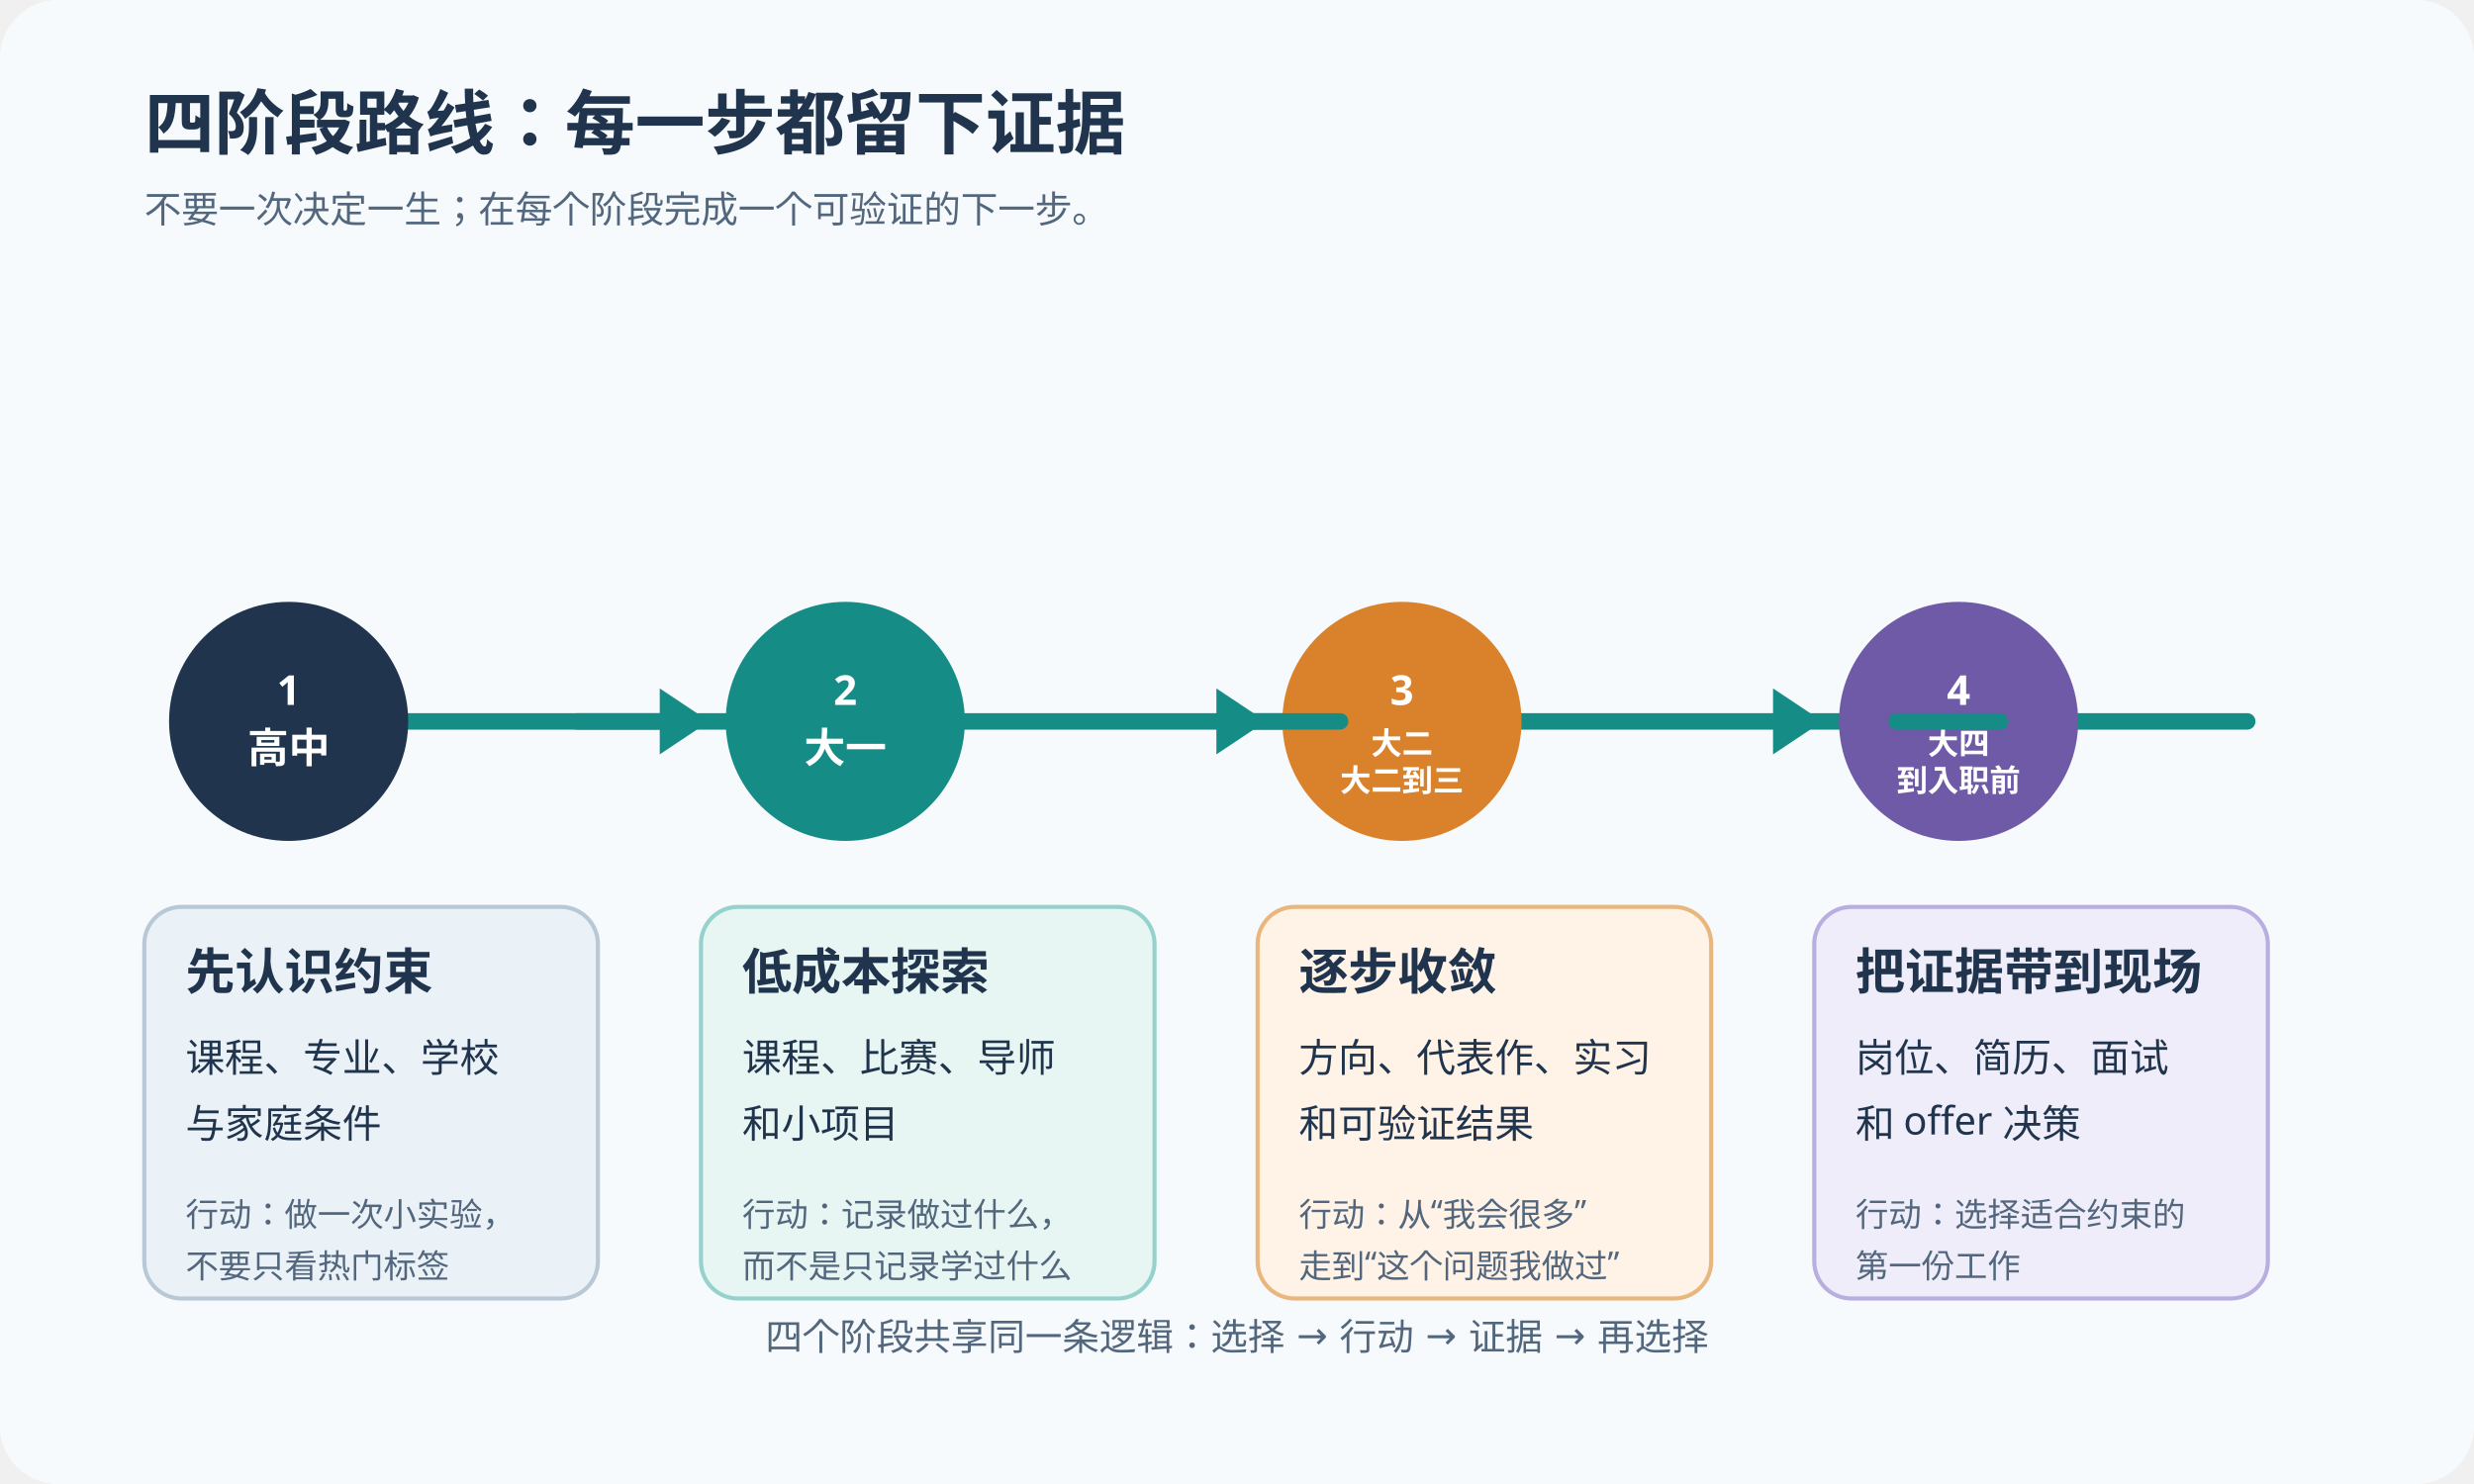
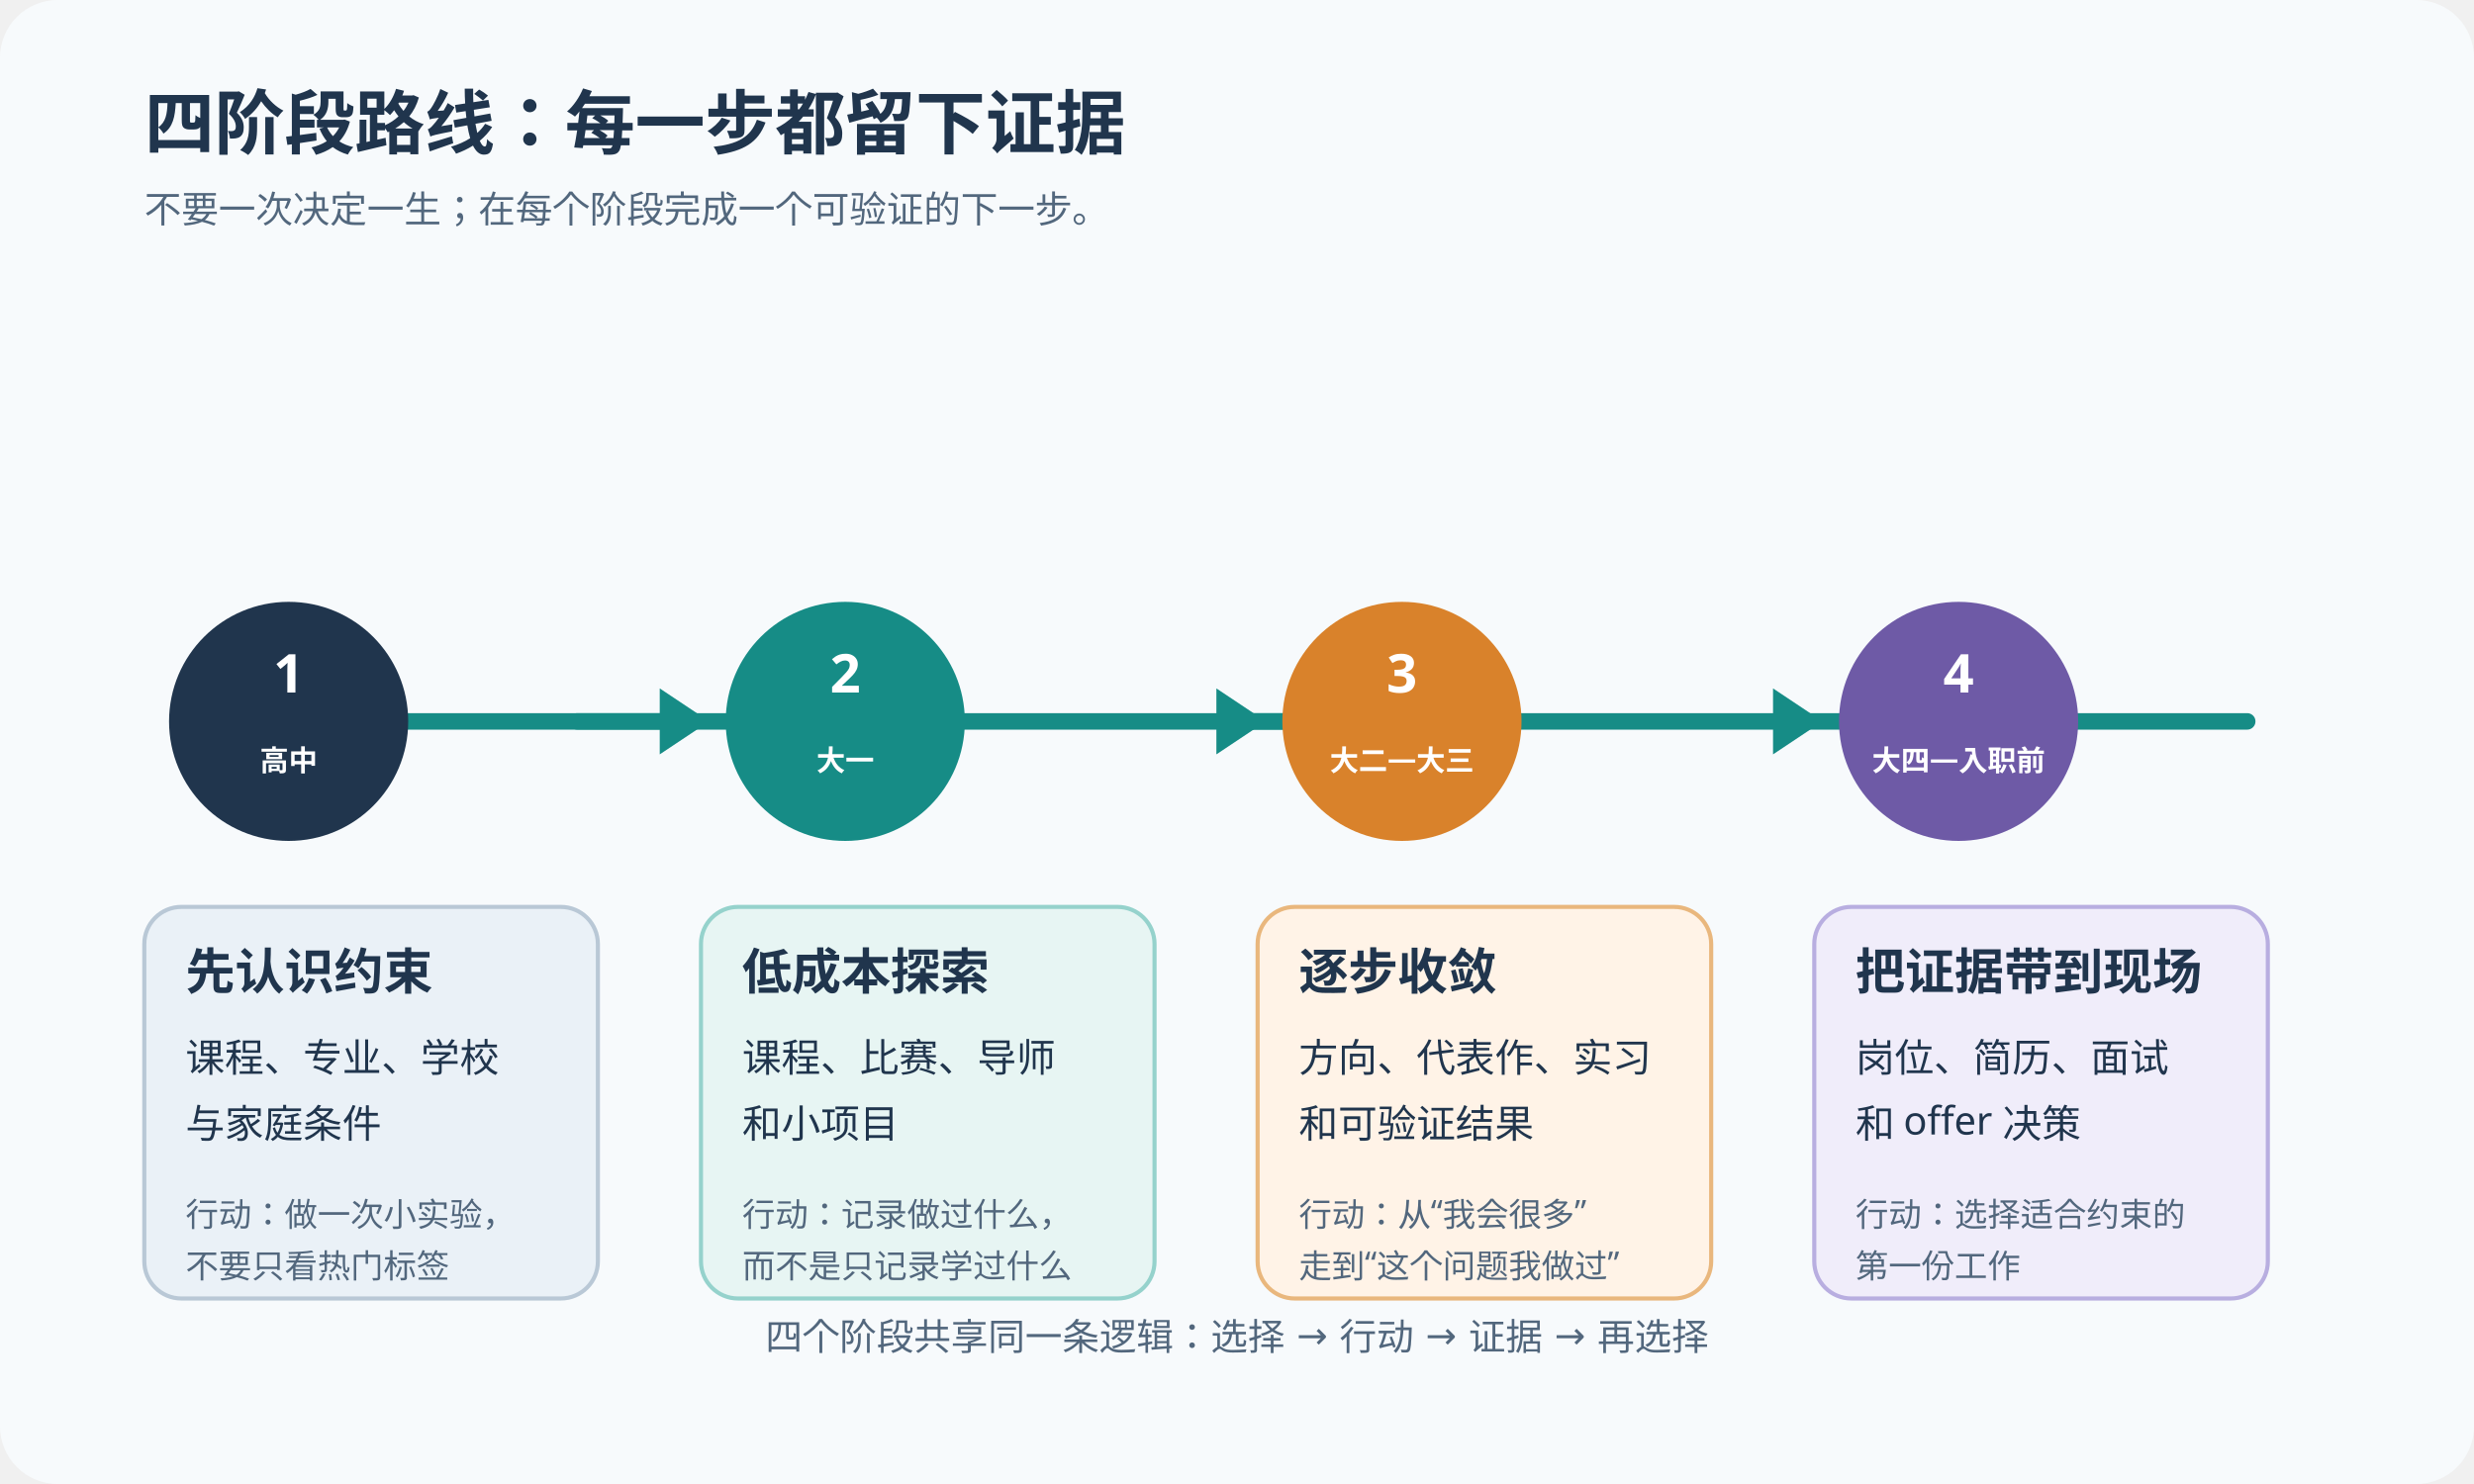
<svg xmlns="http://www.w3.org/2000/svg" viewBox="0 0 1200 720" role="img" aria-labelledby="t d">
  <style>
  .title{font-family:"Noto Sans SC","Microsoft YaHei",sans-serif;font-size:34px;font-weight:700;fill:#20354D}
  .subtitle{font-family:"Noto Sans SC","Microsoft YaHei",sans-serif;font-size:18px;fill:#52677D}
  .h{font-family:"Noto Sans SC","Microsoft YaHei",sans-serif;font-size:24px;font-weight:700;fill:#20354D}
  .body{font-family:"Noto Sans SC","Microsoft YaHei",sans-serif;font-size:19px;fill:#20354D}
  .small{font-family:"Noto Sans SC","Microsoft YaHei",sans-serif;font-size:16px;fill:#52677D}
  .white{font-family:"Noto Sans SC","Microsoft YaHei",sans-serif;font-size:20px;font-weight:700;fill:#FFFFFF}
  .line{stroke:#B9C8D6;stroke-width:3;fill:none}
</style>
  <rect width="1200" height="720" rx="28" fill="#F7FAFC" />
  <text x="70" y="72" class="title">四阶段路线：每一步都留下证据</text>
  <text x="70" y="108" class="subtitle">不要一次决定一生；在每个阶段完成一个可验证的下一步。</text>
  <line x1="110" y1="350" x2="1090" y2="350" stroke="#168C86" stroke-width="8" stroke-linecap="round" />
+   <path d="M280 350h50m270 0h50m270 0h50" stroke="#168C86" stroke-width="8" fill="none" stroke-linecap="round" />
+   <path d="M320 334l24 16-24 16M590 334l24 16-24 16M860 334l24 16-24 16" fill="#168C86" />
  <g transform="translate(70,170)">
    <circle cx="70" cy="180" r="58" fill="#20354D" />
-     <text x="70" y="172" text-anchor="middle" class="white">1</text>
-     <text x="70" y="200" text-anchor="middle" class="white">高中</text>
+     <text x="70" y="166" text-anchor="middle" class="white" style="font-size:26px">1</text>
+     <text x="70" y="204" text-anchor="middle" class="white" style="font-size:14px">高中</text>
    <rect x="0" y="270" width="220" height="190" rx="18" fill="#EAF1F7" stroke="#B9C8D6" stroke-width="2" />
    <text x="20" y="310" class="h">先认识约束</text>
    <text x="20" y="350" class="body">课程、专业、学校</text>
    <text x="20" y="382" class="body">与家庭条件</text>
    <text x="20" y="425" class="small">行动：做一次小实验，</text>
    <text x="20" y="450" class="small">不要只看热门标签</text>
  </g>
  <g transform="translate(340,170)">
    <circle cx="70" cy="180" r="58" fill="#168C86" />
-     <text x="70" y="172" text-anchor="middle" class="white">2</text>
-     <text x="70" y="200" text-anchor="middle" class="white">大一</text>
+     <text x="70" y="166" text-anchor="middle" class="white" style="font-size:26px">2</text>
+     <text x="70" y="204" text-anchor="middle" class="white" style="font-size:14px">大一</text>
    <rect x="0" y="270" width="220" height="190" rx="18" fill="#E7F5F3" stroke="#95D2CC" stroke-width="2" />
    <text x="20" y="310" class="h">低成本探索</text>
    <text x="20" y="350" class="body">课程、比赛、导师</text>
    <text x="20" y="382" class="body">和小项目</text>
    <text x="20" y="425" class="small">行动：记录做过什么，</text>
    <text x="20" y="450" class="small">而不是只记录学过什么</text>
  </g>
  <g transform="translate(610,170)">
    <circle cx="70" cy="180" r="58" fill="#D9822B" />
-     <text x="70" y="172" text-anchor="middle" class="white">3</text>
-     <text x="70" y="196" text-anchor="middle" class="white" style="font-size:15px">大二</text>
-     <text x="70" y="214" text-anchor="middle" class="white" style="font-size:15px">大二到三</text>
+     <text x="70" y="166" text-anchor="middle" class="white" style="font-size:26px">3</text>
+     <text x="70" y="204" text-anchor="middle" class="white" style="font-size:14px">大二—大三</text>
    <rect x="0" y="270" width="220" height="190" rx="18" fill="#FFF3E7" stroke="#E9B77D" stroke-width="2" />
    <text x="20" y="310" class="h">逐步收敛</text>
    <text x="20" y="350" class="body">方向、代表作、实习</text>
    <text x="20" y="382" class="body">和可验证结果</text>
    <text x="20" y="425" class="small">行动：从“我会很多”</text>
    <text x="20" y="450" class="small">走到“这个问题我做过”</text>
  </g>
  <g transform="translate(880,170)">
    <circle cx="70" cy="180" r="58" fill="#6E5AA6" />
-     <text x="70" y="172" text-anchor="middle" class="white">4</text>
-     <text x="70" y="196" text-anchor="middle" class="white" style="font-size:15px">大四</text>
-     <text x="70" y="214" text-anchor="middle" class="white" style="font-size:15px">到入职前</text>
+     <text x="70" y="166" text-anchor="middle" class="white" style="font-size:26px">4</text>
+     <text x="70" y="204" text-anchor="middle" class="white" style="font-size:14px">大四—入职前</text>
    <rect x="0" y="270" width="220" height="190" rx="18" fill="#F0EDFA" stroke="#B8AEE0" stroke-width="2" />
    <text x="20" y="310" class="h">把证据带到现场</text>
    <text x="20" y="350" class="body">岗位、简历、面试</text>
    <text x="20" y="382" class="body">和 offer 决策</text>
    <text x="20" y="425" class="small">行动：选择适合约束的</text>
    <text x="20" y="450" class="small">第一份工作</text>
  </g>
-   <path d="M280 350h50m270 0h50m270 0h50" stroke="#168C86" stroke-width="8" fill="none" stroke-linecap="round" />
-   <path d="M320 334l24 16-24 16M590 334l24 16-24 16M860 334l24 16-24 16" fill="#168C86" />
  <text x="600" y="655" text-anchor="middle" class="subtitle">四个阶段共享同一条逻辑：选择 → 行动 → 证据 → 再选择</text>
</svg>
